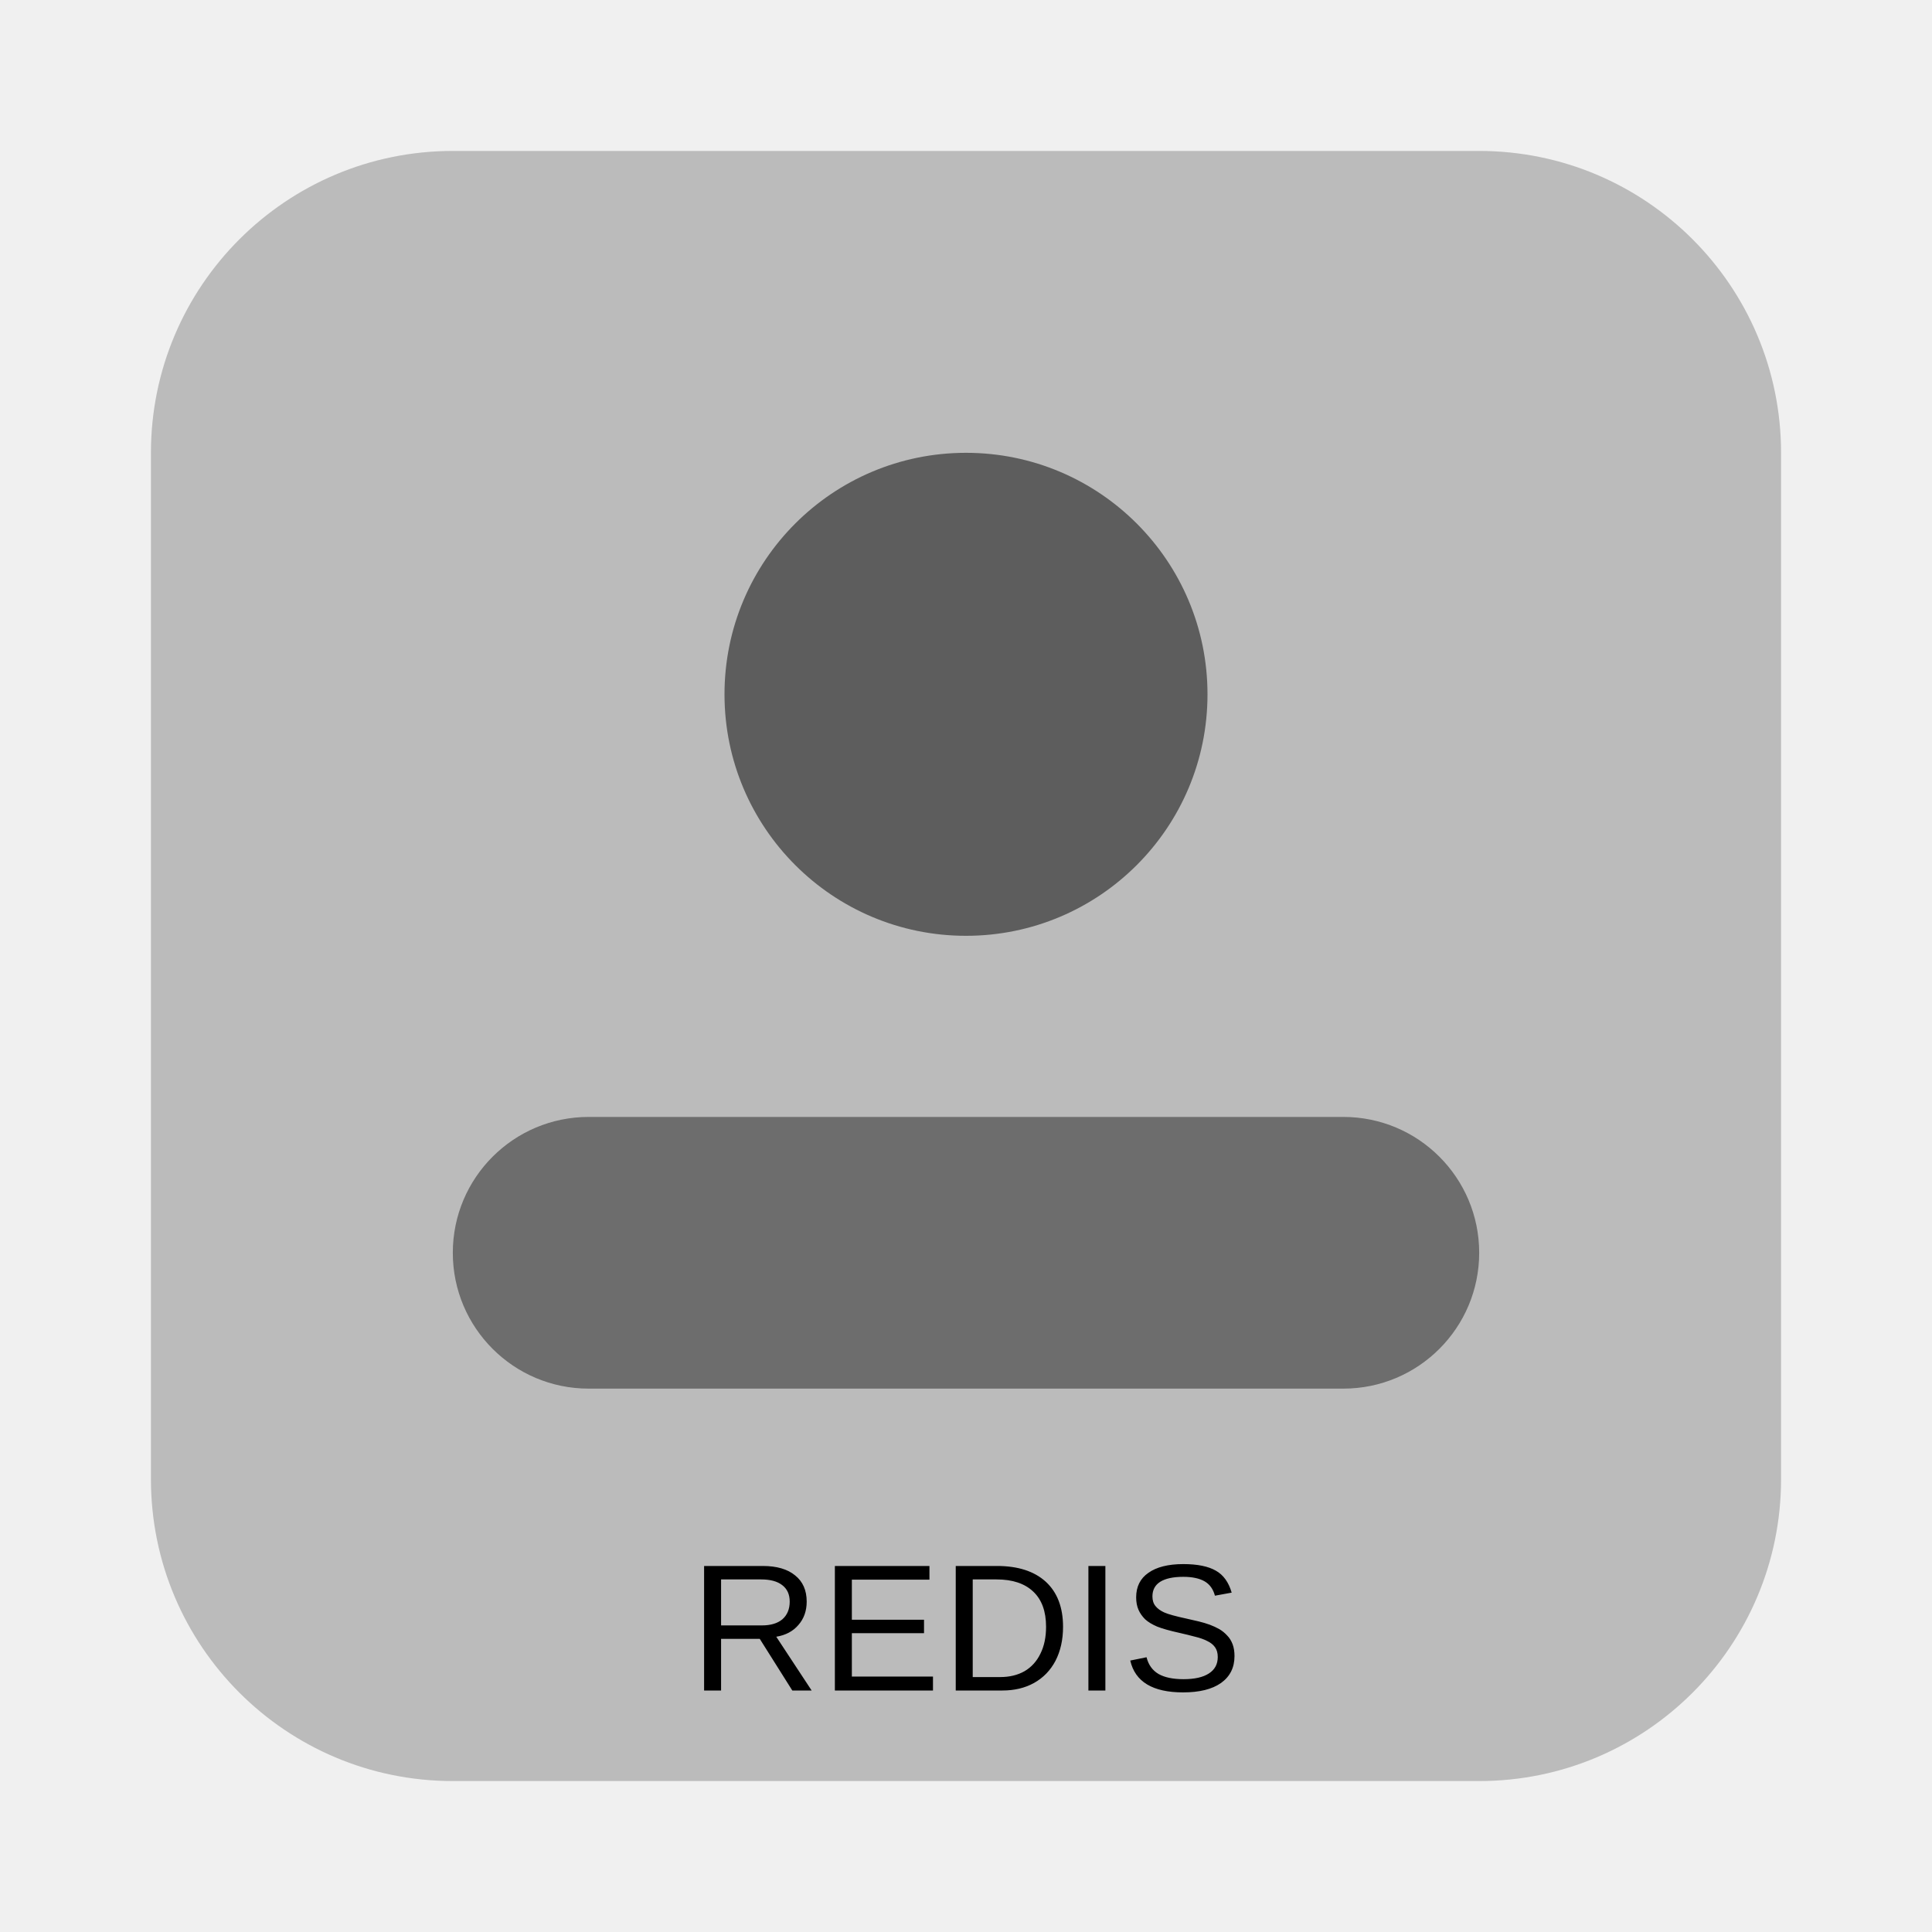
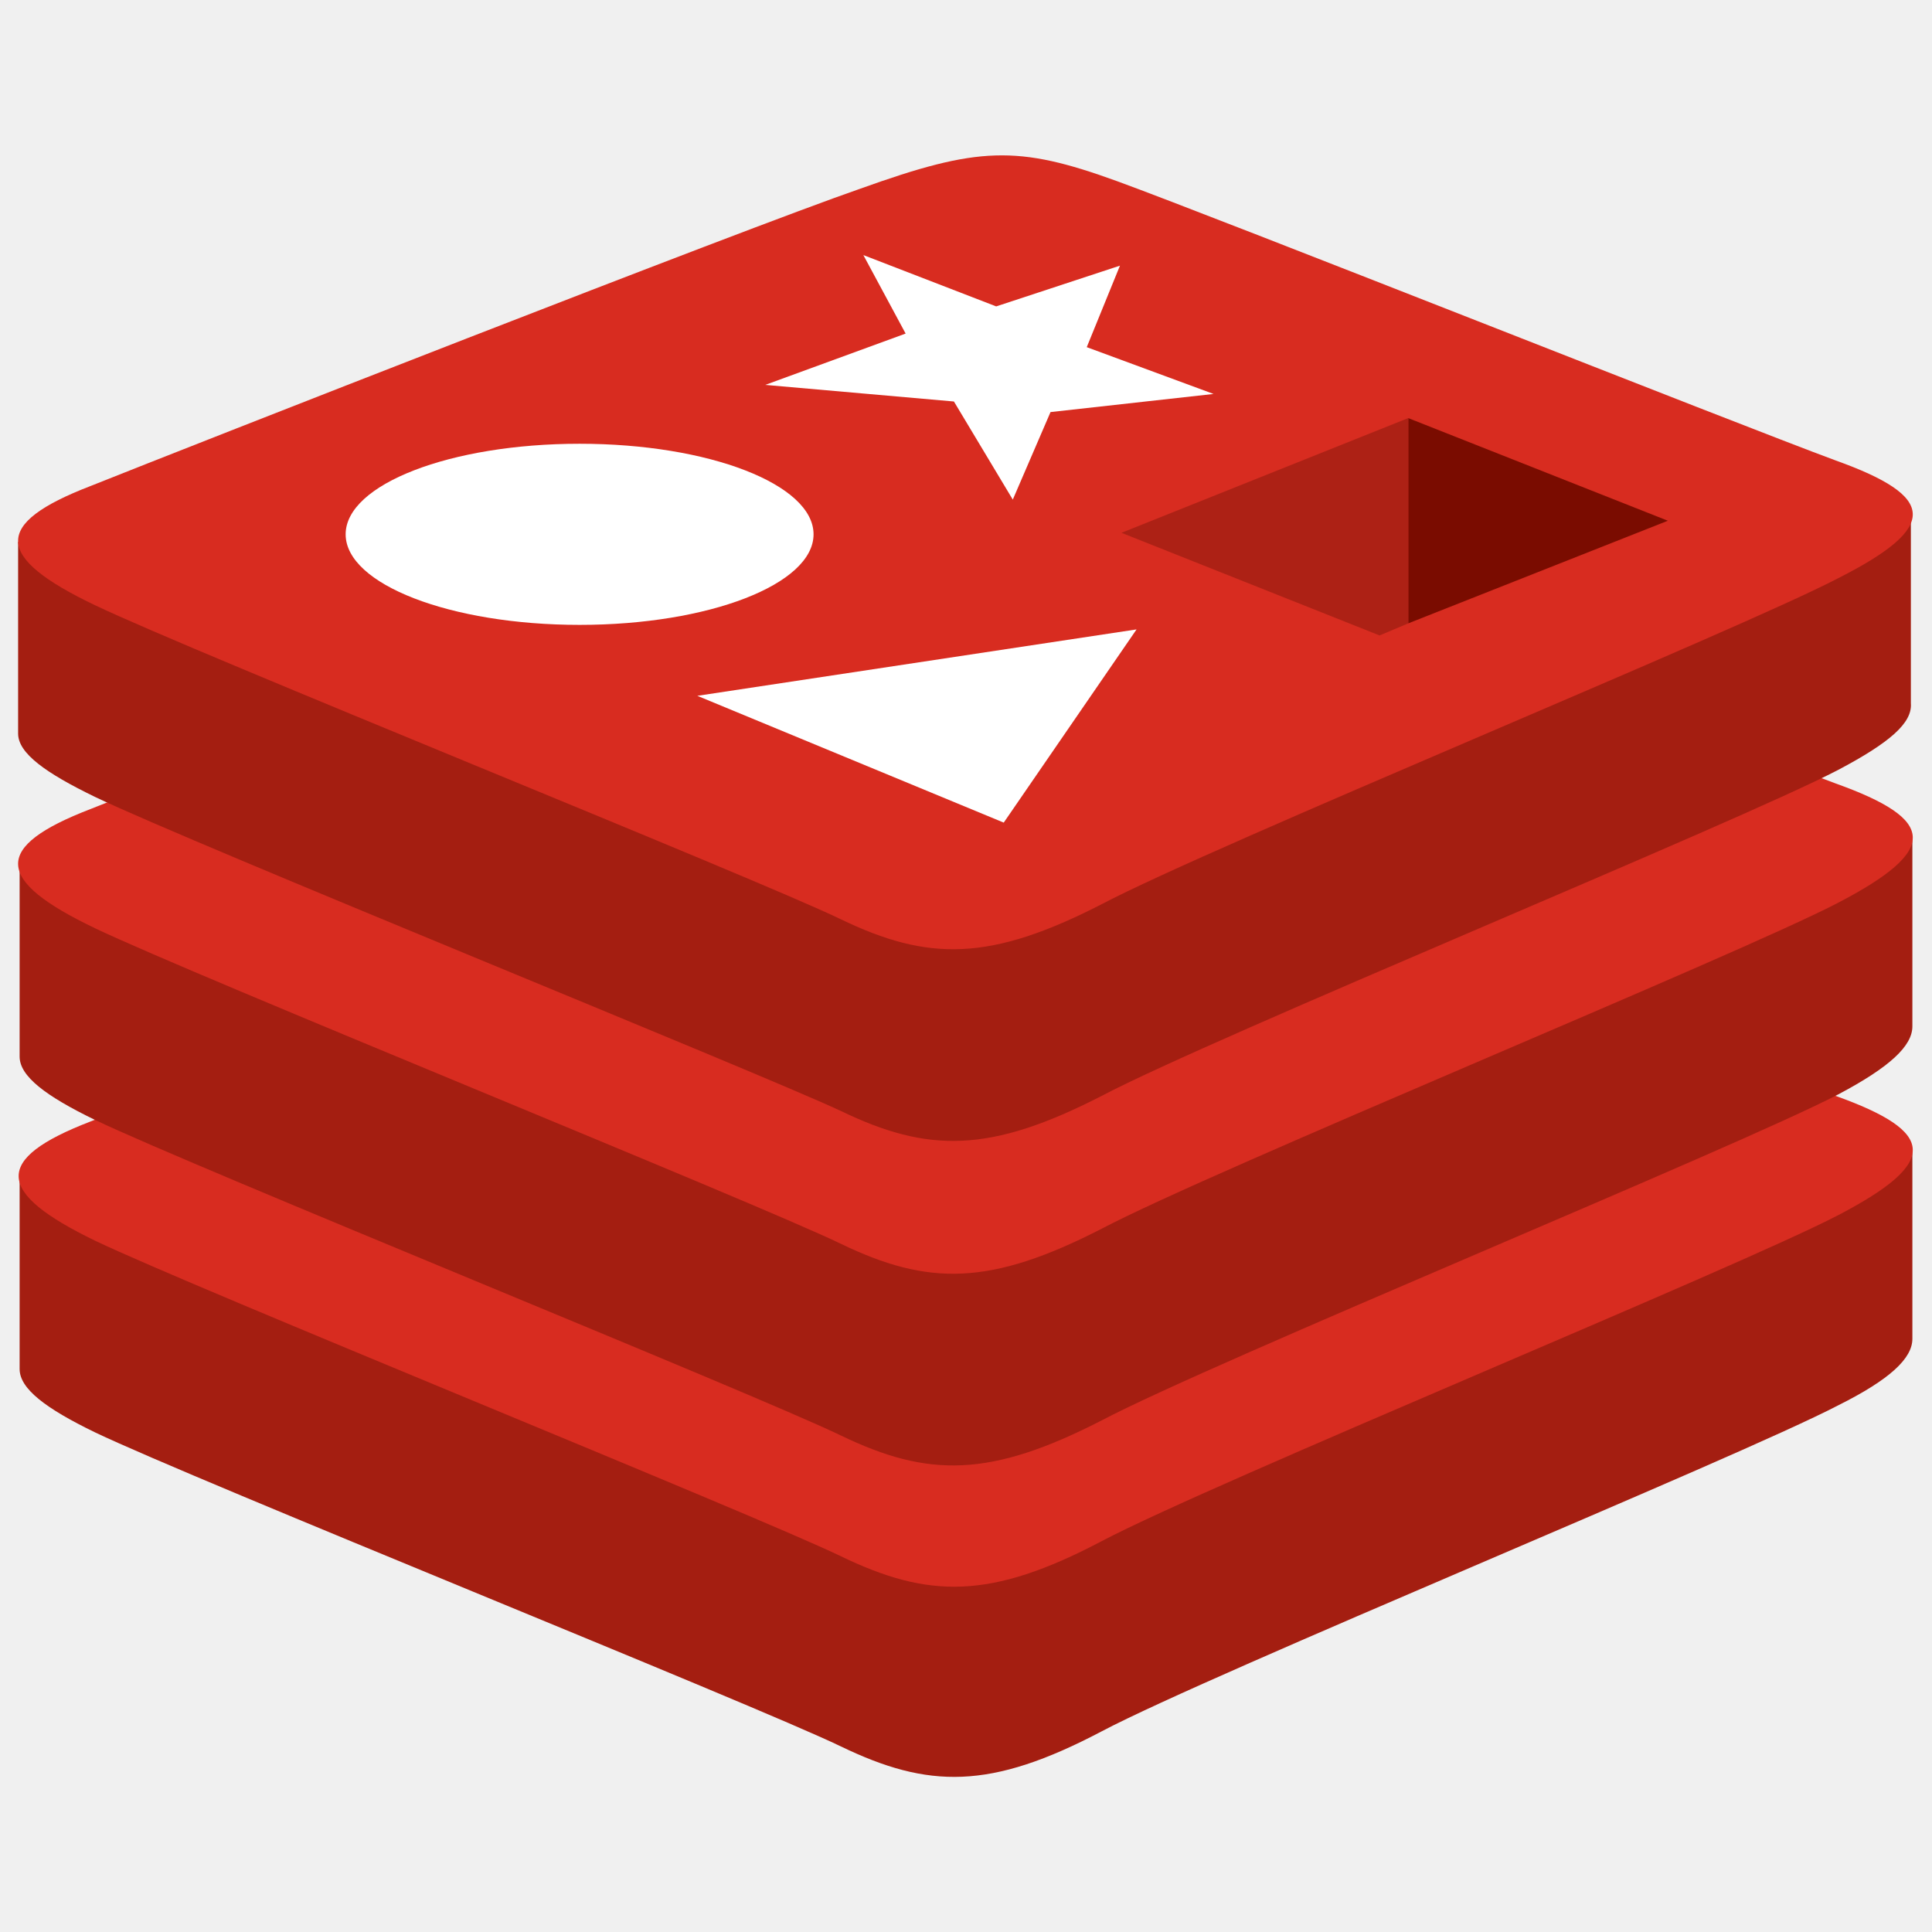
- <svg xmlns="http://www.w3.org/2000/svg" viewBox="0 0 128 128" fill="none">
-   <rect x="10" y="10" width="108" height="108" rx="20" fill="currentColor" opacity="0.22" />
-   <circle cx="64" cy="46" r="16" fill="currentColor" opacity="0.5" />
-   <rect x="30" y="74" width="68" height="18" rx="9" fill="currentColor" opacity="0.42" />
-   <text x="64" y="112" text-anchor="middle" font-size="12" font-family="Arial, sans-serif" fill="currentColor">REDIS</text>
+ <svg xmlns="http://www.w3.org/2000/svg" viewBox="0 0 128 128">
+   <path fill="#A41E11" d="M121.8 93.1c-6.7 3.5-41.4 17.7-48.8 21.6-7.4 3.9-11.5 3.8-17.3 1S13 98.1 6.3 94.9c-3.3-1.6-5-2.9-5-4.2V78s48-10.5 55.8-13.2c7.8-2.8 10.4-2.9 17-.5s46.1 9.5 52.6 11.9v12.5c0 1.3-1.5 2.7-4.9 4.4z" />
+   <path fill="#D82C20" d="M121.8 80.5C115.1 84 80.4 98.2 73 102.1c-7.4 3.9-11.5 3.8-17.3 1-5.8-2.8-42.7-17.7-49.4-20.9C-.3 79-.5 76.8 6 74.3c6.5-2.6 43.2-17 51-19.7 7.8-2.8 10.4-2.9 17-.5s41.1 16.1 47.6 18.5c6.7 2.4 6.9 4.4.2 7.9z" />
+   <path fill="#A41E11" d="M121.8 72.5C115.1 76 80.4 90.2 73 94.1c-7.4 3.8-11.5 3.8-17.3 1C49.9 92.3 13 77.4 6.3 74.2c-3.3-1.6-5-2.9-5-4.2V57.3s48-10.5 55.8-13.2c7.8-2.8 10.4-2.9 17-.5s46.1 9.5 52.6 11.9V68c0 1.3-1.5 2.7-4.9 4.5z" />
+   <path fill="#D82C20" d="M121.8 59.8c-6.7 3.5-41.4 17.7-48.8 21.6-7.4 3.8-11.5 3.8-17.3 1C49.9 79.6 13 64.7 6.3 61.5s-6.8-5.4-.3-7.9c6.5-2.6 43.2-17 51-19.7 7.8-2.8 10.4-2.9 17-.5s41.1 16.1 47.6 18.5c6.7 2.4 6.9 4.4.2 7.9z" />
+   <path fill="#A41E11" d="M121.8 51c-6.7 3.5-41.4 17.7-48.8 21.6-7.4 3.8-11.5 3.8-17.3 1C49.9 70.9 13 56 6.3 52.8c-3.3-1.6-5.1-2.9-5.1-4.2V35.9s48-10.5 55.8-13.2c7.8-2.8 10.4-2.9 17-.5s46.1 9.5 52.6 11.9v12.5c.1 1.3-1.4 2.6-4.8 4.4z" />
+   <path fill="#D82C20" d="M121.8 38.3C115.1 41.8 80.4 56 73 59.9c-7.4 3.8-11.5 3.8-17.3 1S13 43.3 6.3 40.1s-6.8-5.4-.3-7.9c6.5-2.6 43.2-17 51-19.7 7.8-2.8 10.4-2.9 17-.5s41.1 16.1 47.6 18.5c6.7 2.4 6.9 4.4.2 7.8z" />
+   <path fill="#fff" d="M80.4 26.1l-10.8 1.2-2.5 5.8-3.9-6.5-12.5-1.1 9.3-3.4-2.8-5.2 8.8 3.4 8.2-2.7L72 23zM66.5 54.5l-20.3-8.4 29.1-4.4z" />
+   <ellipse fill="#fff" cx="38.4" cy="35.4" rx="15.5" ry="6" />
+   <path fill="#7A0C00" d="M93.3 27.7l17.2 6.8-17.2 6.8z" />
+   <path fill="#AD2115" d="M74.3 35.3l19-7.6v13.6l-1.9.8z" />
</svg>
